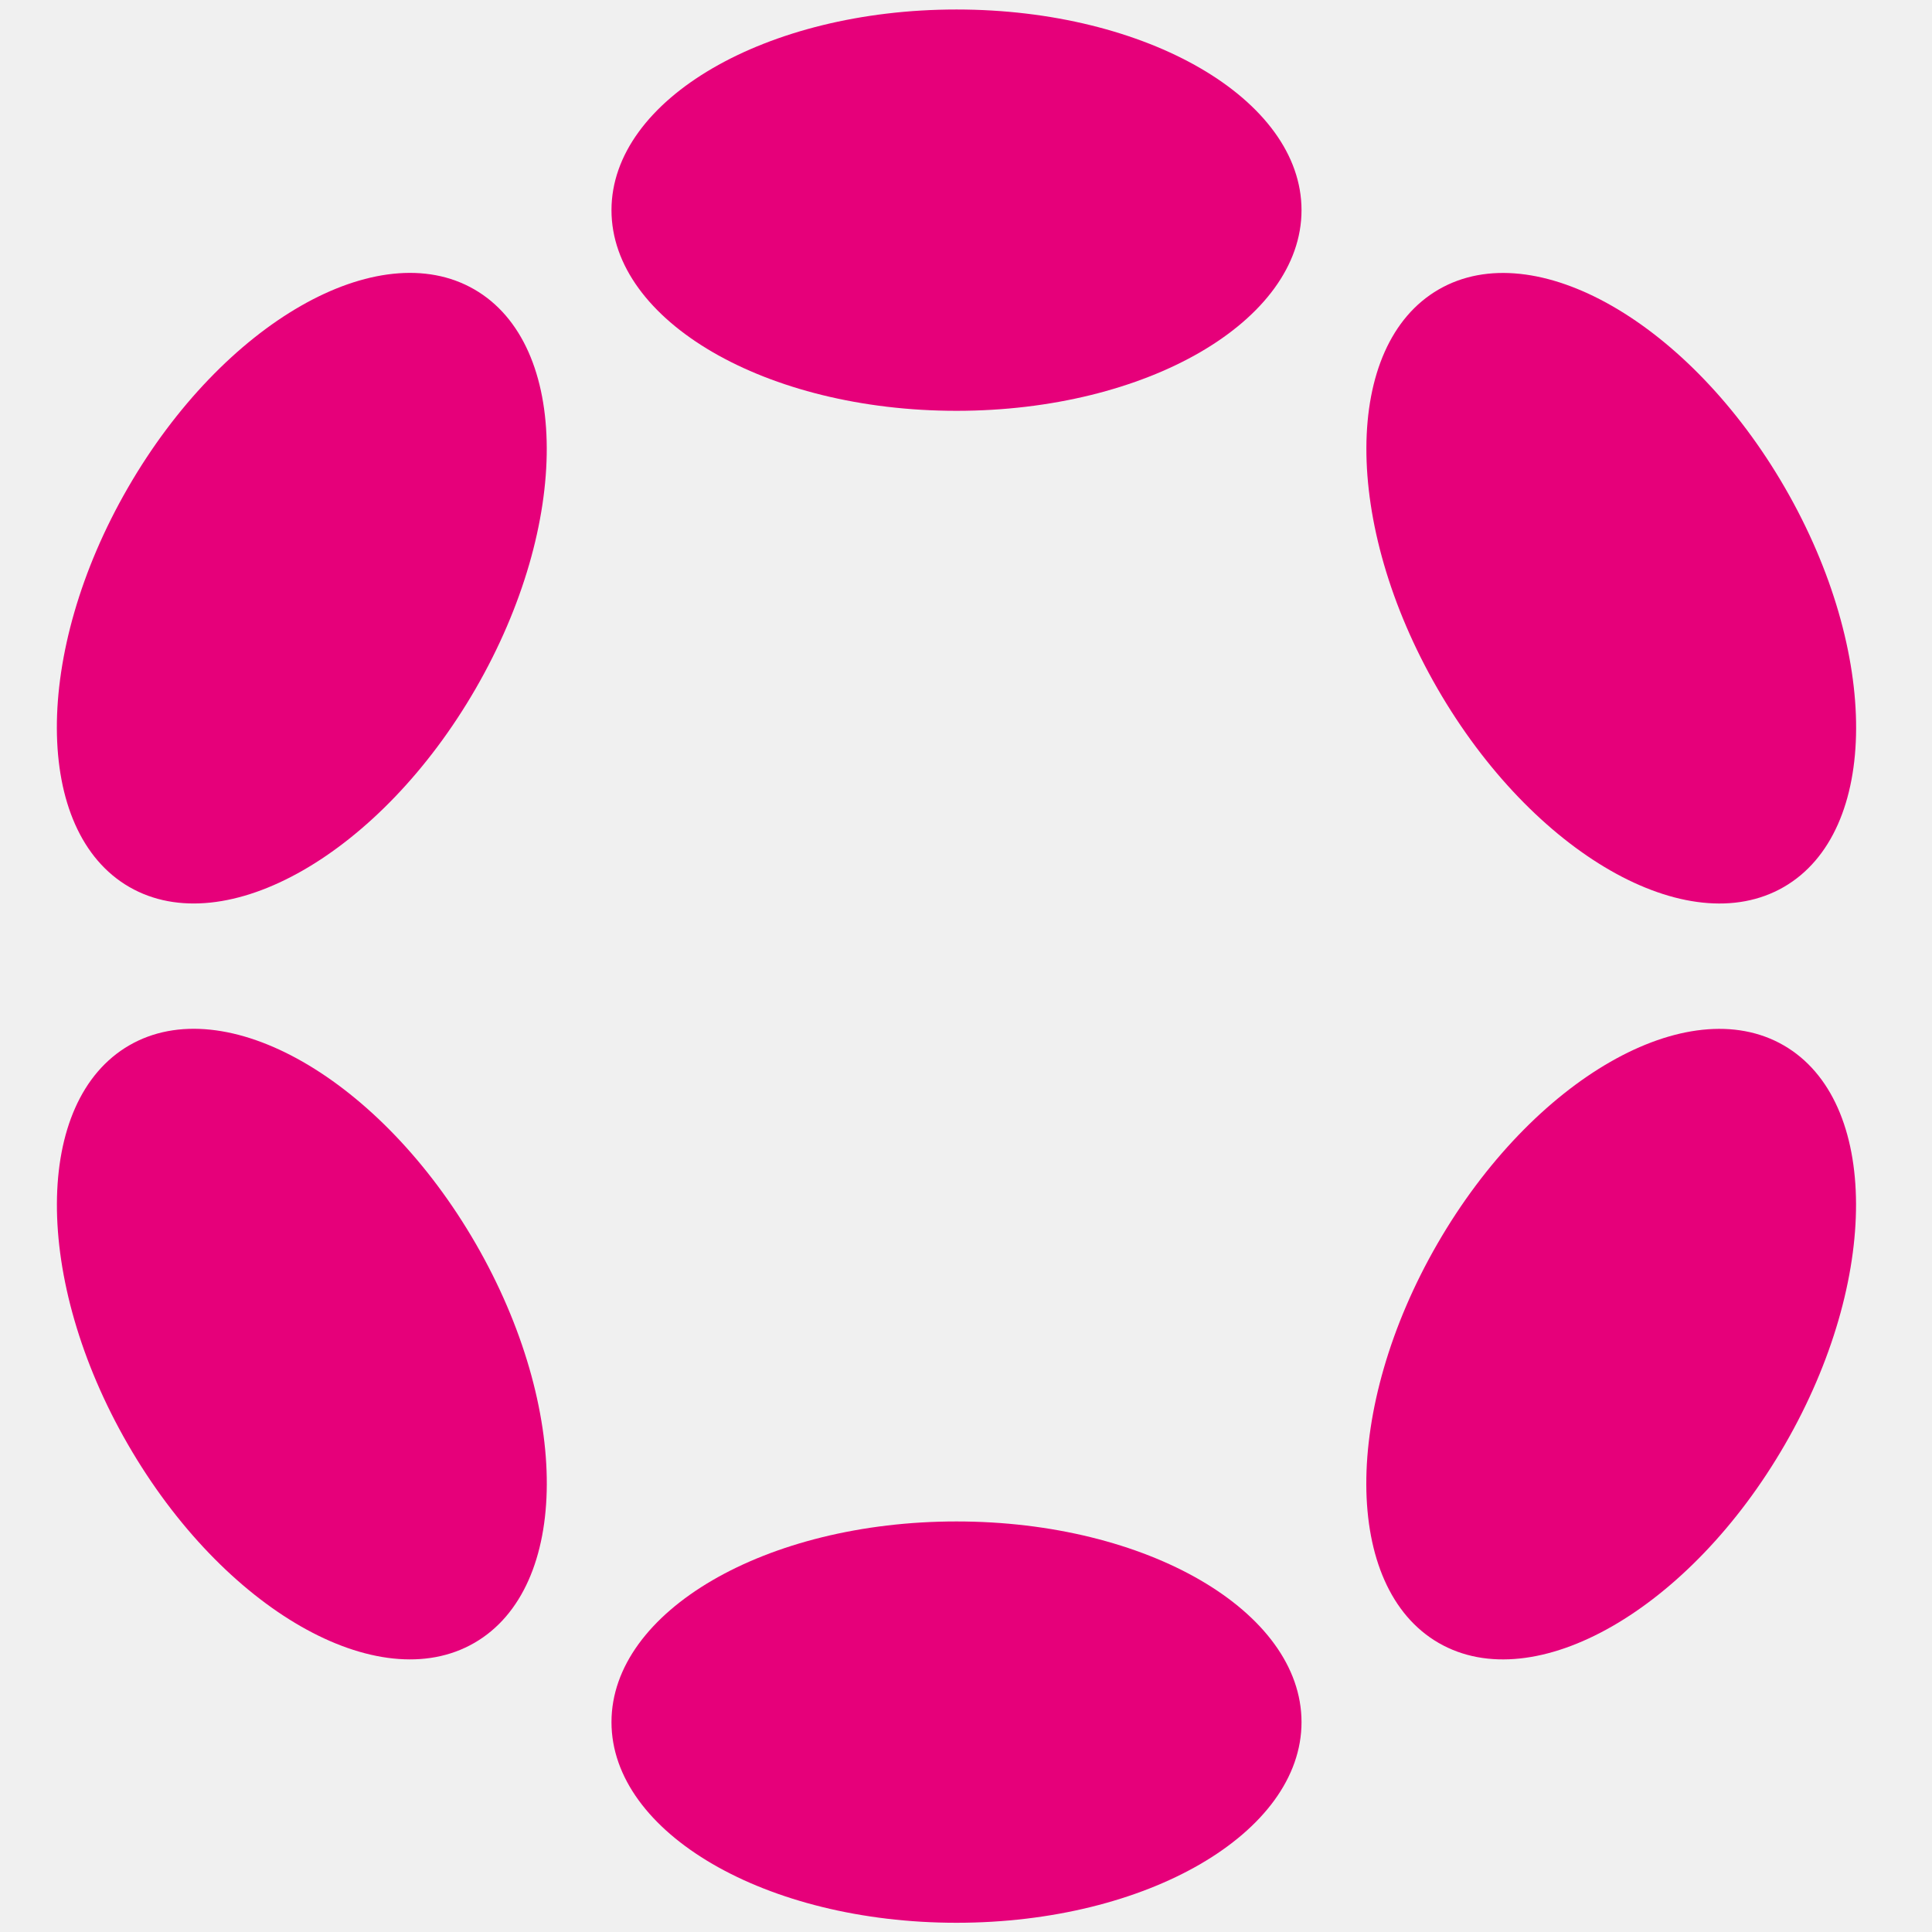
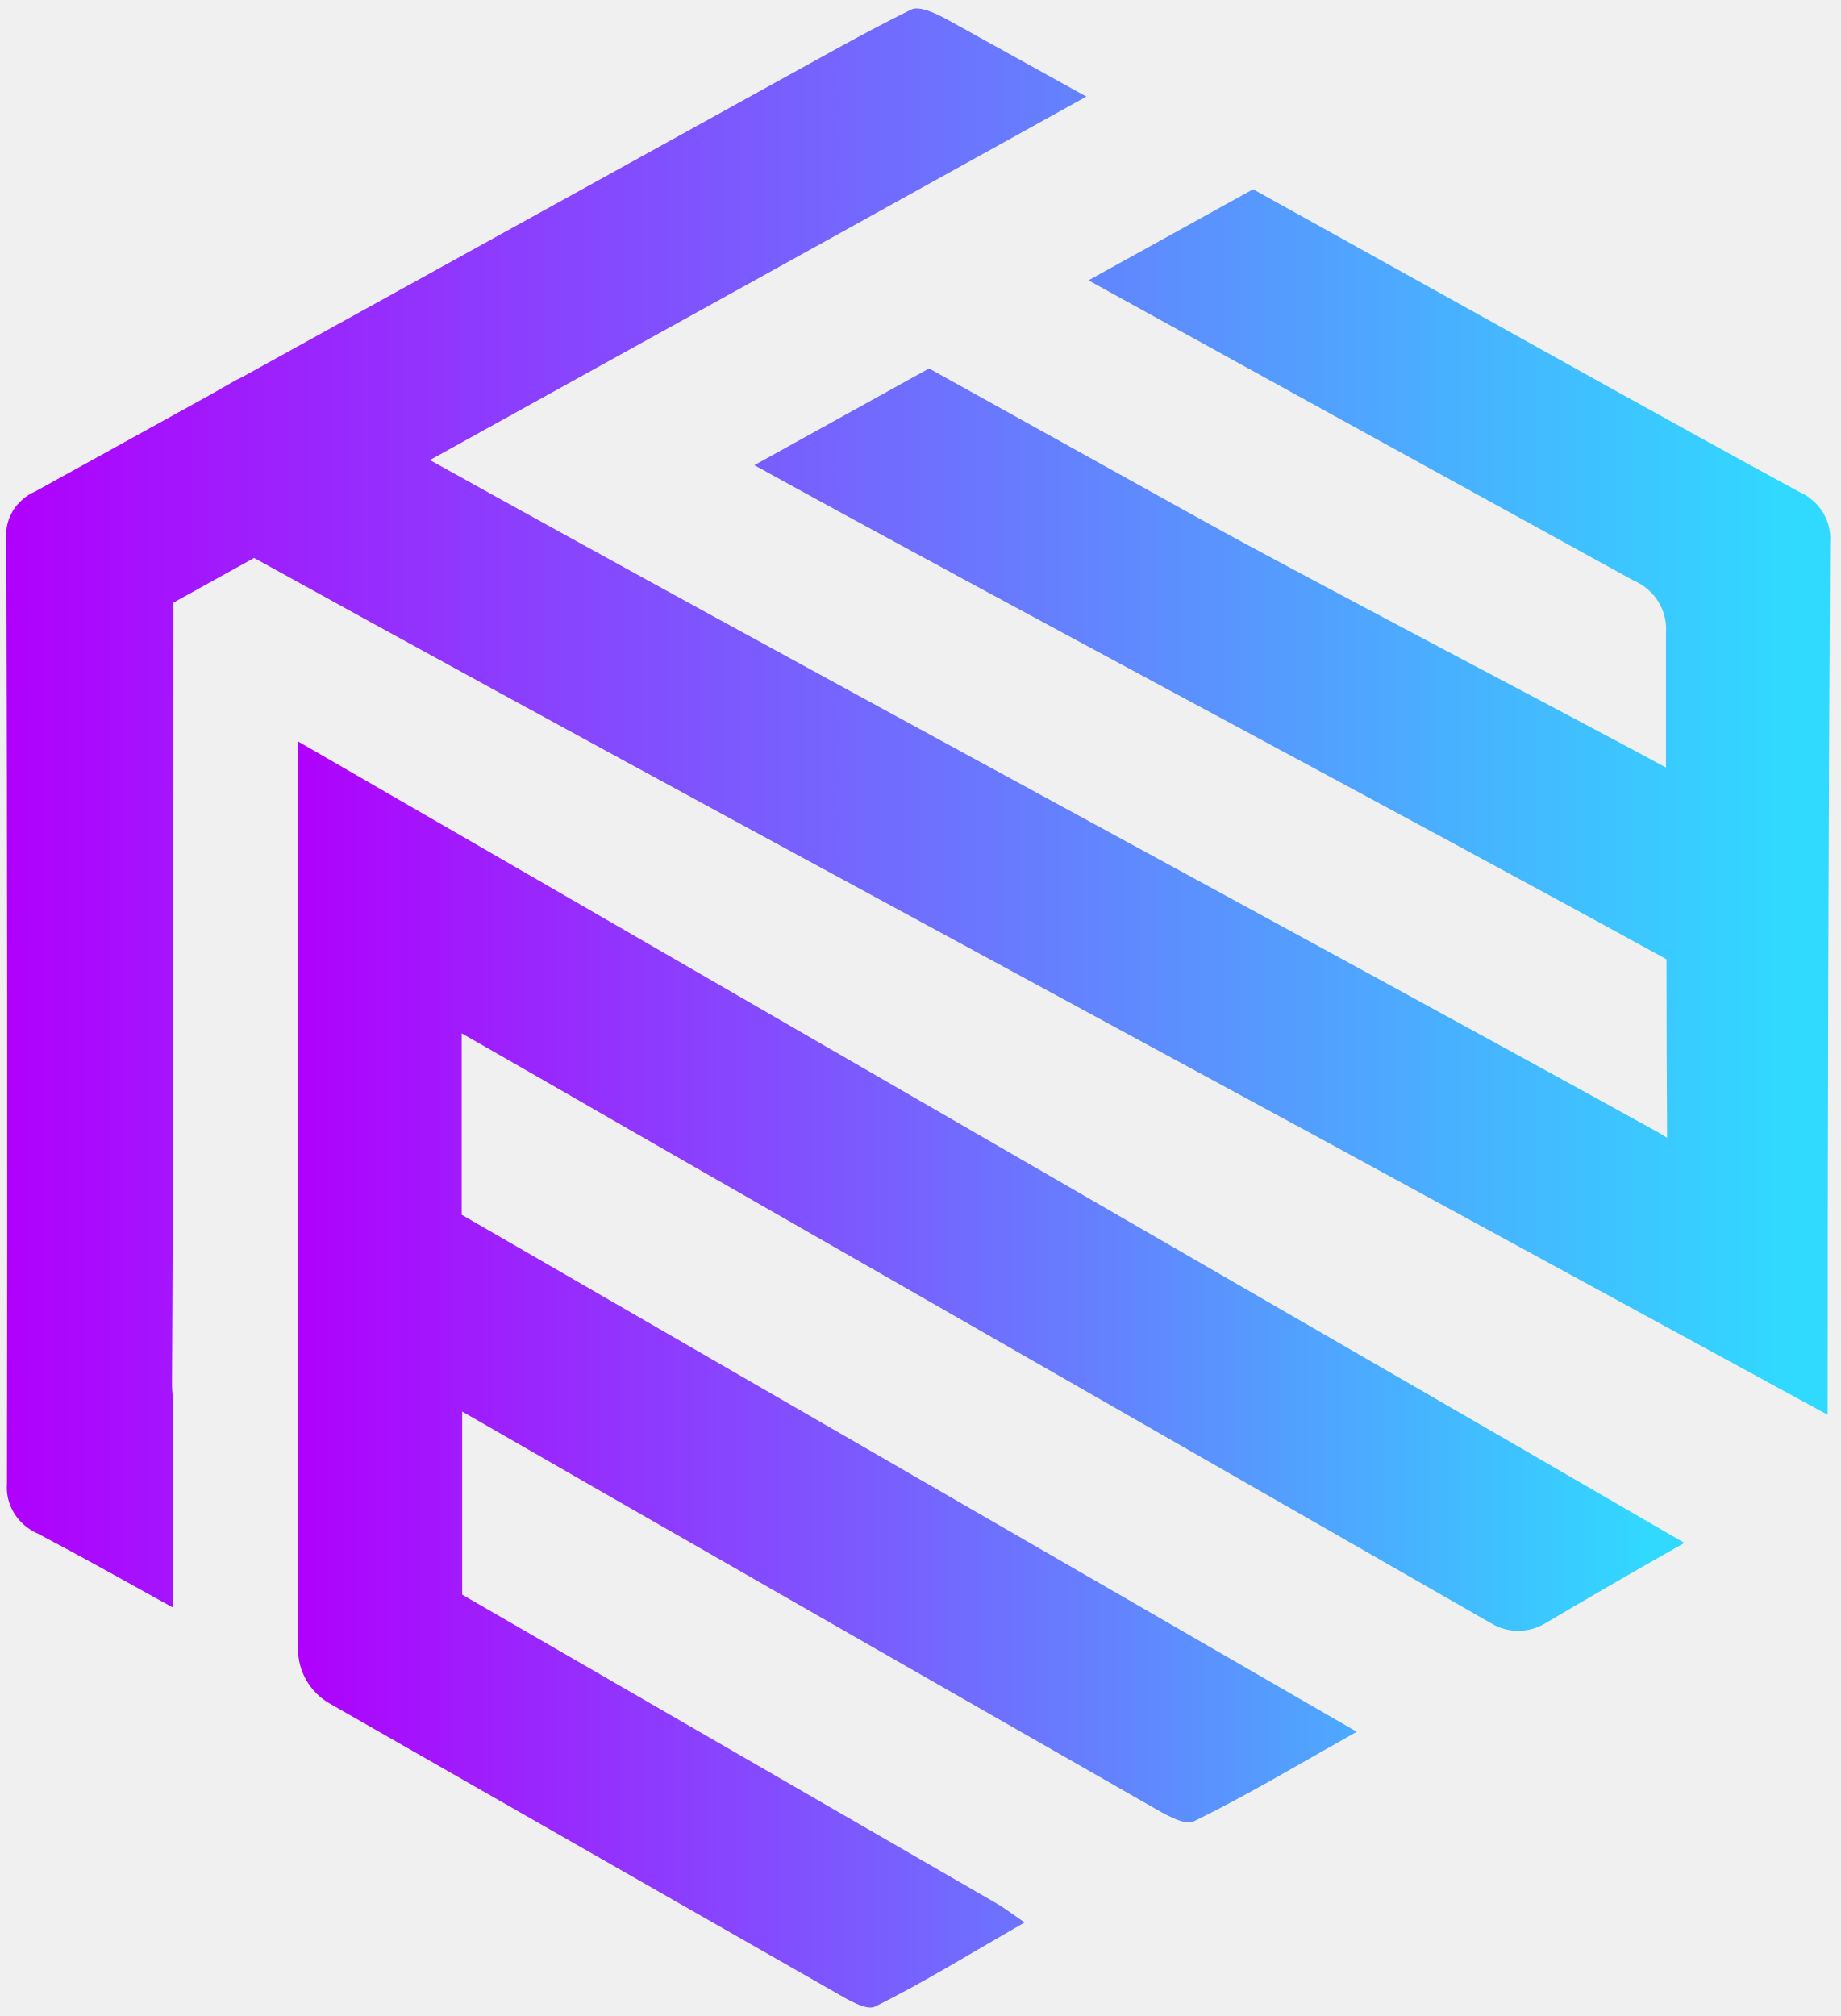
- <svg xmlns="http://www.w3.org/2000/svg" width="1424" height="1424" viewBox="0 0 1424 1424" fill="none">
-   <g clip-path="url(#clip0_319_2)">
-     <path d="M705 302.8C845.446 302.8 959.3 236.583 959.3 154.9C959.3 73.217 845.446 7 705 7C564.554 7 450.7 73.217 450.7 154.9C450.7 236.583 564.554 302.8 705 302.8Z" fill="#E6007A" />
-     <path d="M705 1417.2C845.446 1417.2 959.3 1350.98 959.3 1269.3C959.3 1187.62 845.446 1121.4 705 1121.4C564.554 1121.4 450.7 1187.62 450.7 1269.3C450.7 1350.98 564.554 1417.2 705 1417.2Z" fill="#E6007A" />
-     <path d="M350.619 507.529C420.843 385.899 420.385 254.168 349.598 213.299C278.81 172.43 164.499 237.899 94.276 359.529C24.053 481.159 24.51 612.89 95.298 653.759C166.085 694.628 280.396 629.159 350.619 507.529Z" fill="#E6007A" />
-     <path d="M1315.61 1064.66C1385.84 943.033 1385.42 811.324 1314.68 770.482C1243.94 729.641 1129.67 795.133 1059.44 916.762C989.22 1038.39 989.639 1170.1 1060.38 1210.94C1131.12 1251.78 1245.39 1186.29 1315.61 1064.66Z" fill="#E6007A" />
-     <path d="M349.633 1210.91C420.421 1170.04 420.878 1038.31 350.655 916.678C280.432 795.048 166.121 729.578 95.333 770.447C24.546 811.316 24.089 943.048 94.312 1064.68C164.535 1186.31 278.846 1251.78 349.633 1210.91Z" fill="#E6007A" />
-     <path d="M1314.74 653.791C1385.48 612.95 1385.9 481.241 1315.67 359.611C1245.45 237.981 1131.18 172.489 1060.44 213.331C989.7 254.172 989.281 385.881 1059.5 507.511C1129.73 629.141 1244 694.633 1314.74 653.791Z" fill="#E6007A" />
-   </g>
+ <svg xmlns="http://www.w3.org/2000/svg" width="126" height="138" viewBox="0 0 126 138" fill="none">
+   <path d="M123.16 33.669C114.943 29.202 106.795 24.636 98.63 20.096L85.778 12.955L74.508 19.191C86.921 26.039 99.336 32.875 111.754 39.701C112.474 39.999 113.08 40.502 113.49 41.143C113.899 41.784 114.092 42.53 114.042 43.28C114.042 46.367 114.042 49.454 114.042 52.541L113.94 52.483C107.739 49.125 88.559 39.09 82.401 35.666C76.243 32.242 69.864 28.704 63.596 25.223L51.637 31.843C68.146 40.949 96.657 56.095 114.076 65.665C114.076 69.752 114.09 73.828 114.118 77.893C113.916 77.752 113.706 77.622 113.489 77.502C89.784 64.402 53.1 44.674 29.429 31.492L40.223 25.517L52.224 18.881L63.077 12.865L74.364 6.612L64.931 1.387C64.157 0.963 62.941 0.368 62.379 0.653C60.534 1.558 58.731 2.528 56.894 3.539L16.628 25.786L16.136 26.03L14.332 27.058L2.425 33.636C1.781 33.914 1.243 34.378 0.887 34.962C0.53 35.546 0.372 36.223 0.434 36.897C0.497 58.445 0.511 79.991 0.477 101.534C0.416 102.251 0.589 102.968 0.971 103.587C1.354 104.206 1.927 104.696 2.611 104.99C5.707 106.621 8.786 108.349 11.857 110.053V95.803C11.801 95.441 11.773 95.076 11.772 94.71C11.874 76.89 11.866 59.07 11.874 41.25L17.394 38.193C38.037 49.606 65.221 64.279 89.512 77.461L89.699 77.559C97.031 81.553 104.099 85.409 110.648 88.972L125.107 96.846C125.107 76.945 125.164 57.043 125.278 37.142C125.338 36.425 125.167 35.707 124.788 35.086C124.41 34.465 123.841 33.97 123.16 33.669Z" fill="url(#paint0_linear_1005_13724)" />
+   <path d="M20.4 50.754V112.87C20.398 113.629 20.599 114.375 20.98 115.033C21.362 115.691 21.912 116.236 22.574 116.613C28.844 120.198 47.115 130.653 57.162 136.377C58.001 136.862 59.302 137.655 59.906 137.355C63.263 135.683 66.553 133.653 70.137 131.597C69.197 130.953 68.711 130.577 68.173 130.268C55.992 123.232 43.814 116.195 31.638 109.159V96.624L41.366 102.215C53.827 109.363 66.29 116.499 78.757 123.625C79.68 124.151 81.056 124.995 81.719 124.678C85.362 122.898 88.853 120.8 92.874 118.544L31.605 83.153V70.735C36.909 73.76 42.189 76.819 47.493 79.852C65.706 90.281 83.916 100.713 102.123 111.148C102.669 111.468 103.29 111.636 103.923 111.636C104.556 111.636 105.178 111.468 105.724 111.148C108.896 109.276 112.088 107.432 115.3 105.616L102.459 98.17L20.4 50.754Z" fill="url(#paint1_linear_1005_13724)" />
  <defs>
-     <clipPath id="clip0_319_2">
-       <rect width="1424" height="1424" fill="white" />
-     </clipPath>
+     <linearGradient id="paint0_linear_1005_13724" x1="0.434" y1="55.369" x2="125.235" y2="55.369" gradientUnits="userSpaceOnUse">
+       <stop stop-color="#B000FD" />
+       <stop offset="0" stop-color="#B000FD" />
+       <stop offset="0.98" stop-color="#30DAFF" />
+     </linearGradient>
+     <linearGradient id="paint1_linear_1005_13724" x1="20.41" y1="94.13" x2="115.259" y2="94.13" gradientUnits="userSpaceOnUse">
+       <stop stop-color="#B000FD" />
+       <stop offset="0" stop-color="#B000FD" />
+       <stop offset="0.98" stop-color="#30DAFF" />
+     </linearGradient>
  </defs>
</svg>
